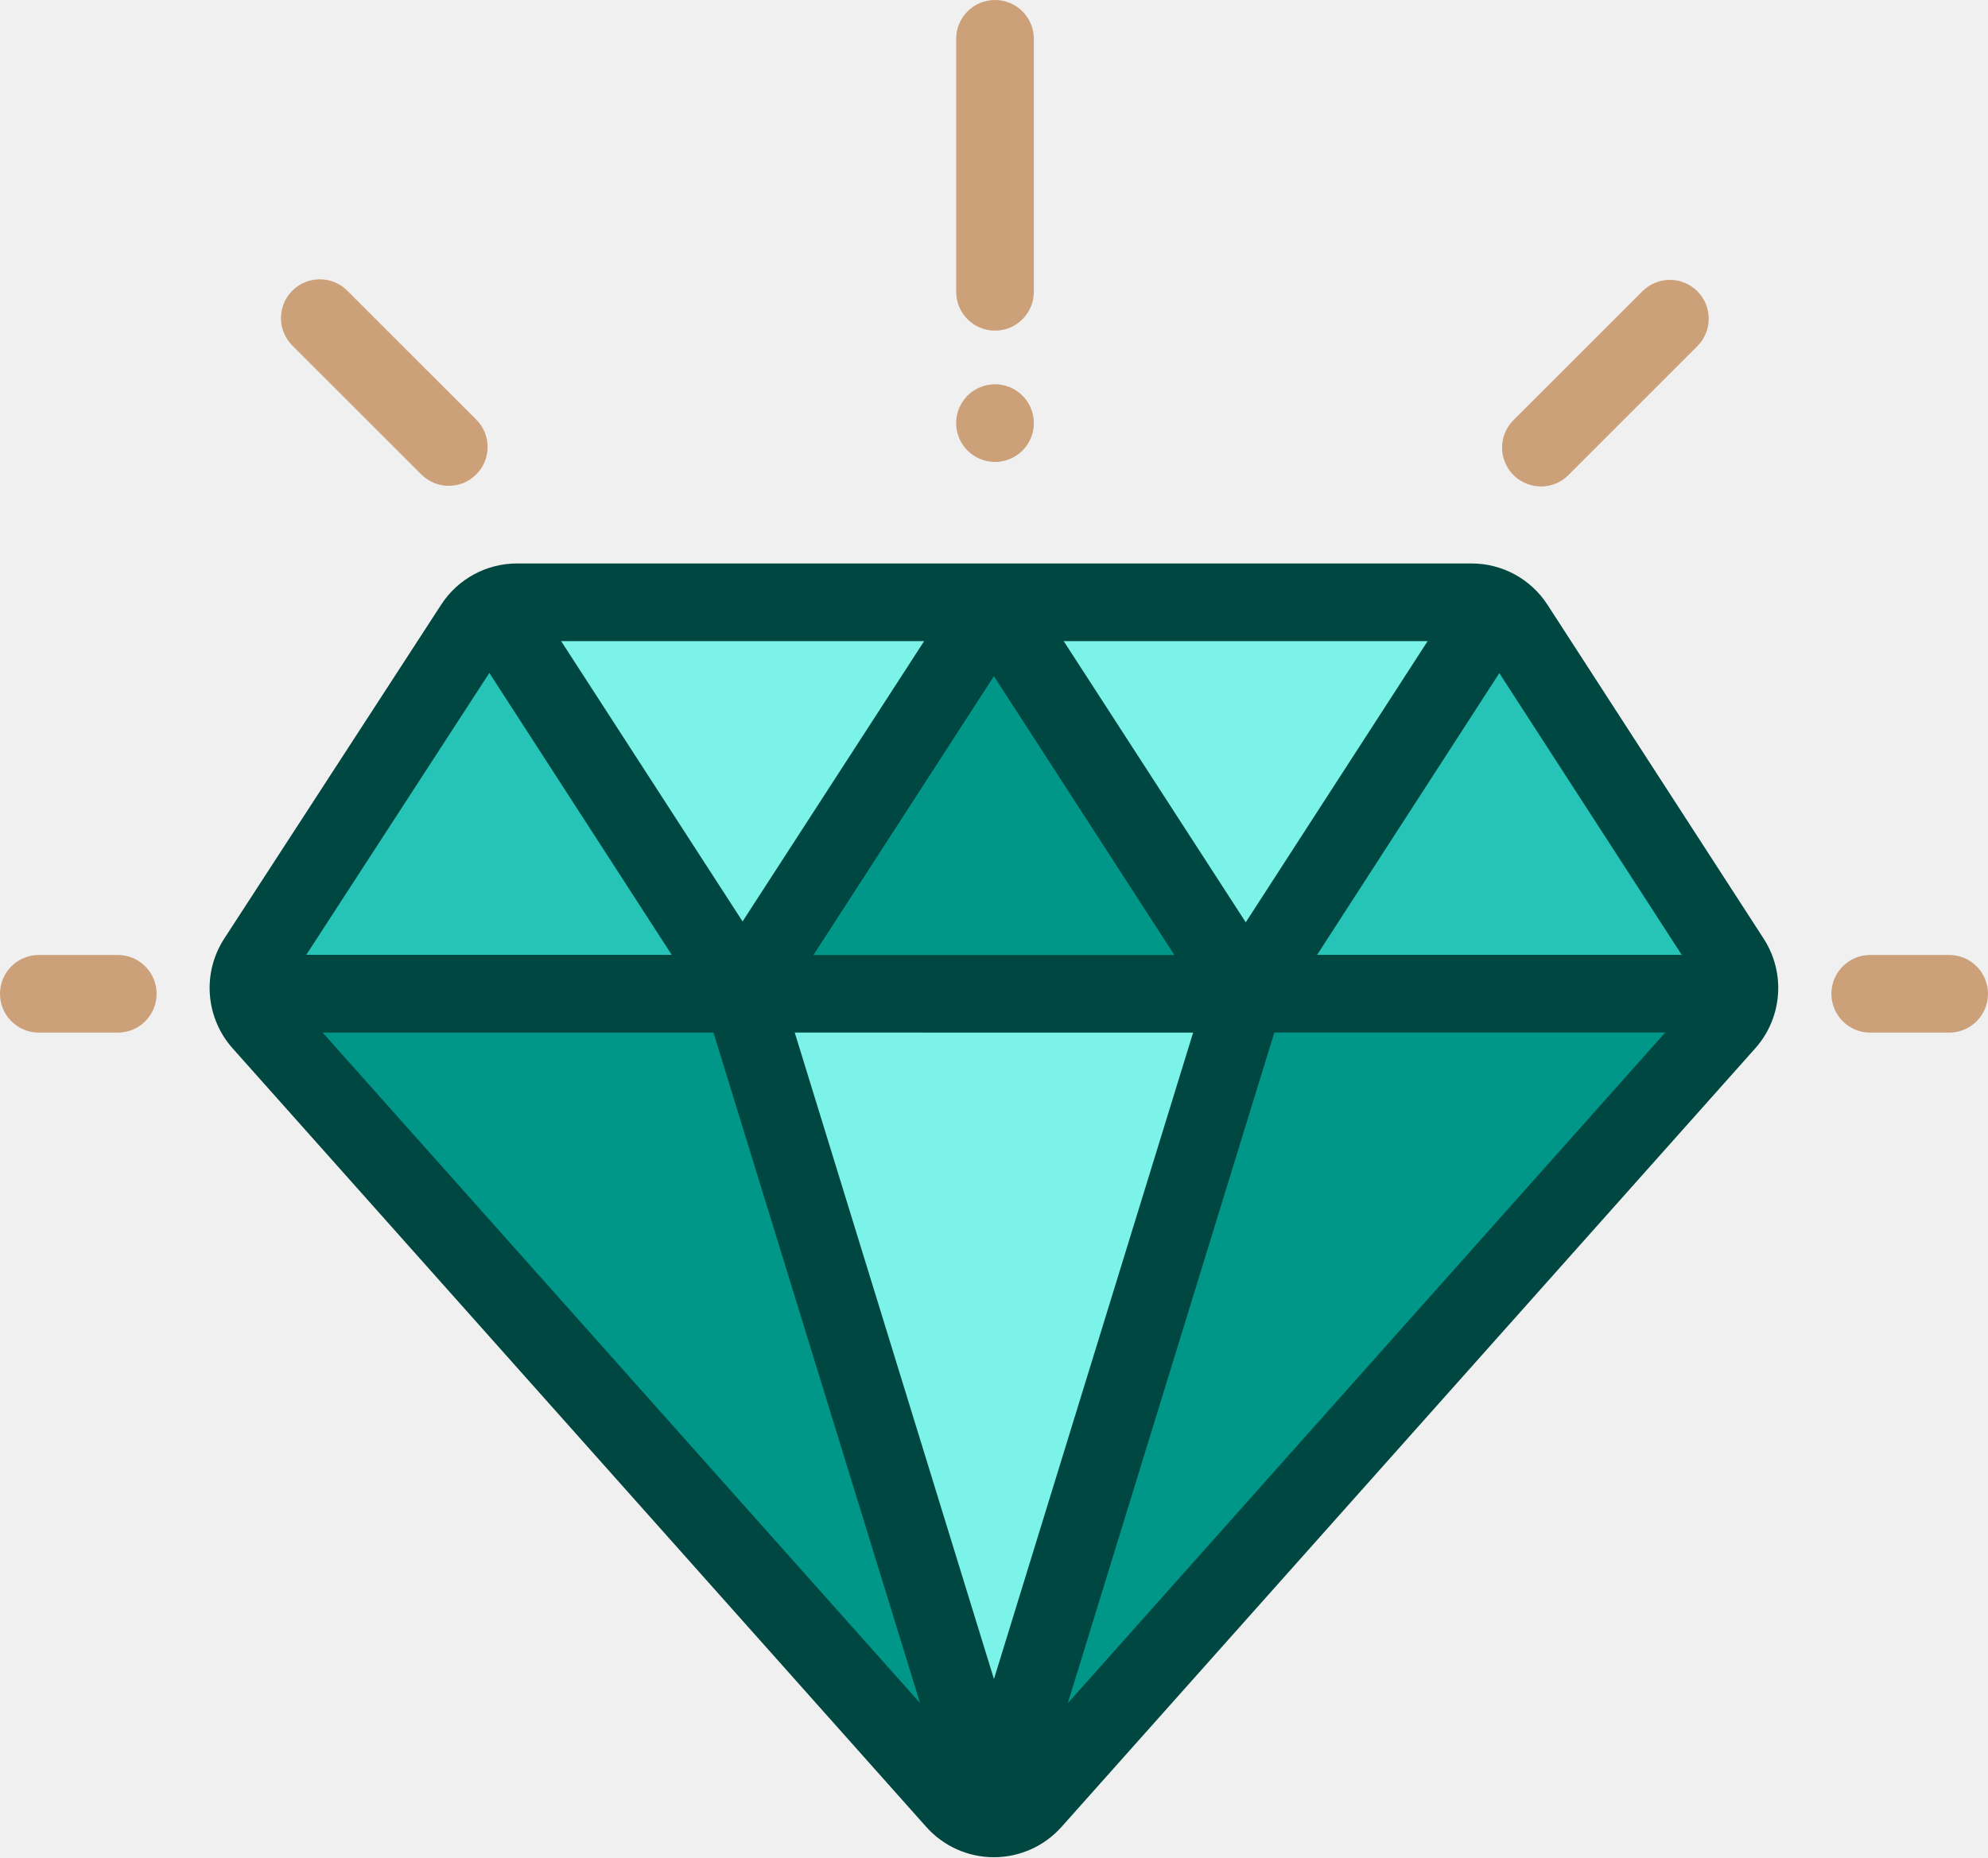
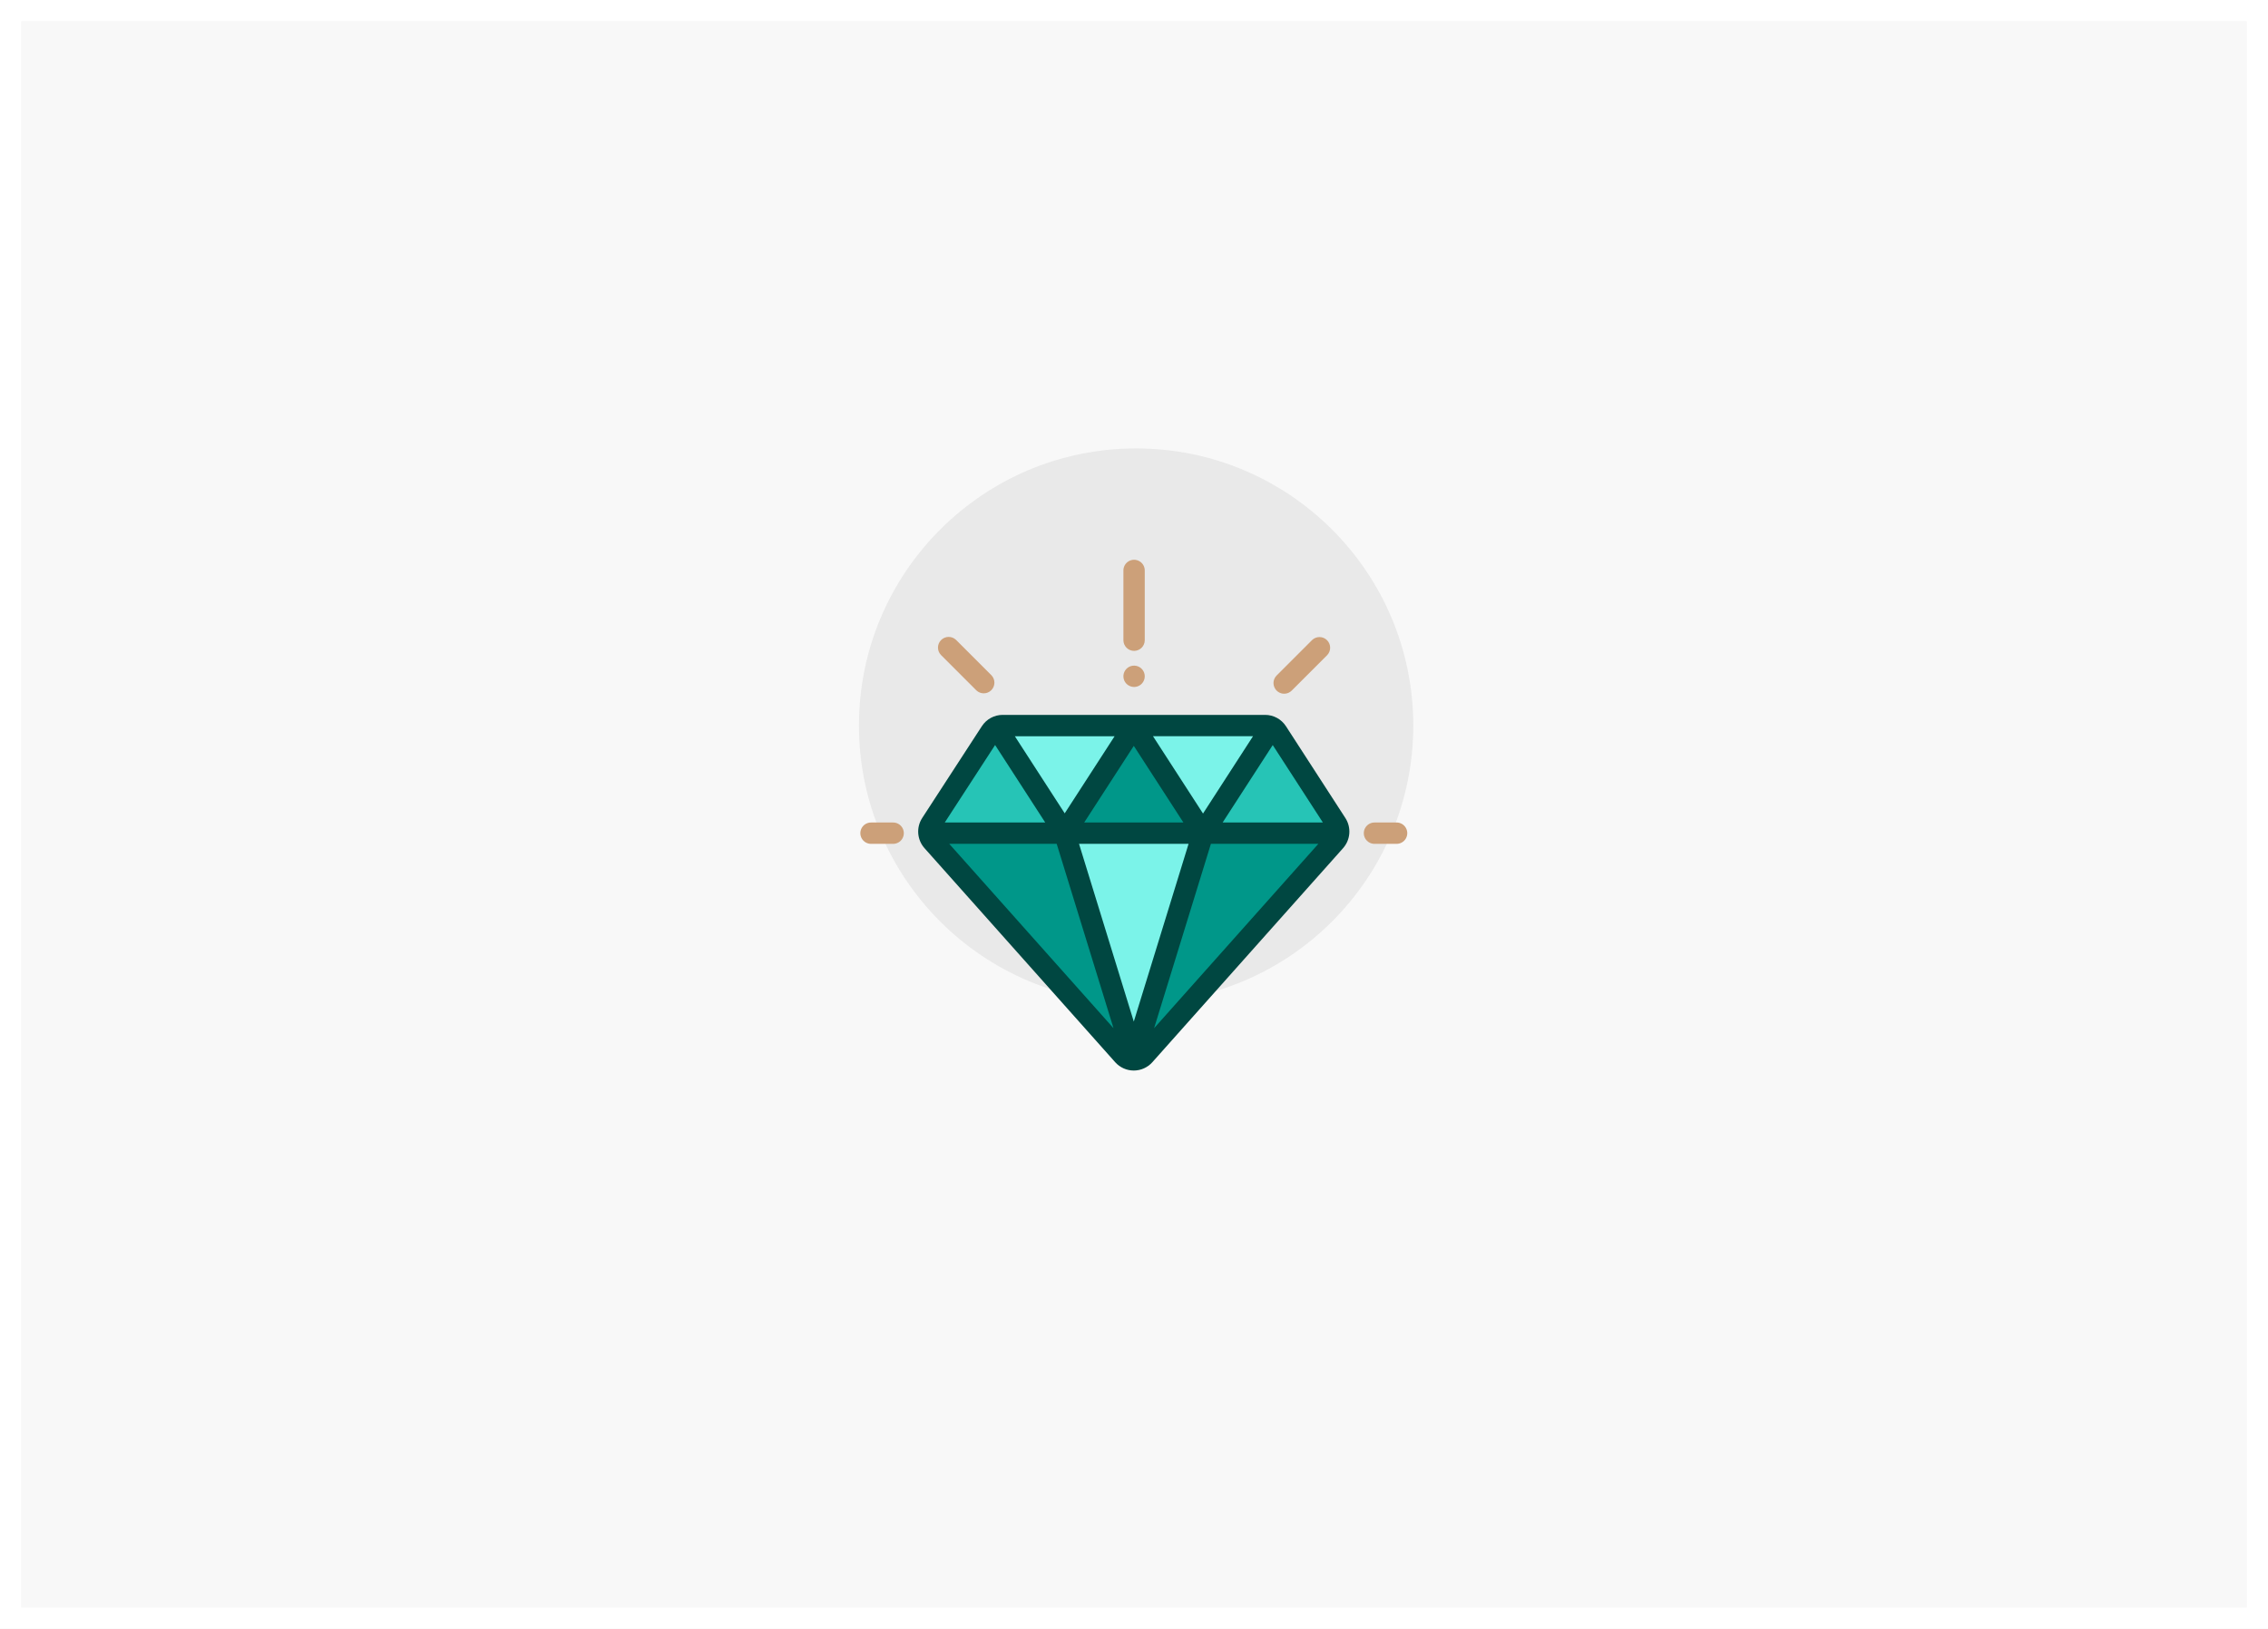
- <svg xmlns="http://www.w3.org/2000/svg" width="83.664" height="78.176" viewBox="0 0 83.664 78.176">
-   <g id="dimond" transform="translate(0 -16.793)">
-     <path id="Path_52784" data-name="Path 52784" d="M115.469,171.941H75.309a2.178,2.178,0,0,0-1.826.992l-9.131,14.058a2.178,2.178,0,0,0,.2,2.635L93.747,222.4a2.178,2.178,0,0,0,3.252,0l29.2-32.778a2.178,2.178,0,0,0,.2-2.632l-9.1-14.056A2.178,2.178,0,0,0,115.469,171.941Z" transform="translate(-53.542 -129.796)" fill="#009789" />
-     <path id="Path_52785" data-name="Path 52785" d="M117.3,172.935a2.178,2.178,0,0,0-1.828-.994H75.317a2.178,2.178,0,0,0-1.826.992L64.36,186.991a2.174,2.174,0,0,0-.336,1.43h62.717a2.173,2.173,0,0,0-.334-1.43Z" transform="translate(-53.55 -129.796)" fill="#7bf3e9" />
-     <path id="Path_52786" data-name="Path 52786" d="M212.332,272.793l-10.6,34.4-10.6-34.4Z" transform="translate(-159.904 -214.168)" fill="#7bf3e9" />
-     <path id="Path_52787" data-name="Path 52787" d="M191.137,188.945l10.6-16.378,10.6,16.378Z" transform="translate(-159.904 -130.319)" fill="#009789" />
-     <g id="Group_24829" data-name="Group 24829" transform="translate(9.61 42.248)">
-       <path id="Path_52788" data-name="Path 52788" d="M58.813,188.945l10.6-16.378,10.6,16.378Z" transform="translate(-58.813 -172.567)" fill="#26c4b6" />
-       <path id="Path_52789" data-name="Path 52789" d="M319.146,188.945l10.6-16.378,10.6,16.378Z" transform="translate(-276.606 -172.567)" fill="#26c4b6" />
+ <svg xmlns="http://www.w3.org/2000/svg" width="536" height="385" viewBox="0 0 536 385">
+   <g id="dimond" transform="translate(-1106 -1954)">
+     <g id="Rectangle_11839" data-name="Rectangle 11839" transform="translate(1106 1954)" fill="rgba(255,255,255,0.5)" stroke="#fff" stroke-width="5">
+       <rect width="536" height="385" stroke="none" />
+       <rect x="2.5" y="2.5" width="531" height="380" fill="none" />
    </g>
-     <path id="Path_52790" data-name="Path 52790" d="M110.314,163.681a3.8,3.8,0,0,0-3.2-1.74H66.954a3.8,3.8,0,0,0-3.2,1.736l-9.131,14.058a3.82,3.82,0,0,0,.351,4.612l29.195,32.776a3.815,3.815,0,0,0,2.846,1.277h0a3.816,3.816,0,0,0,2.846-1.276l29.2-32.778a3.821,3.821,0,0,0,.353-4.607ZM95.4,181.689,87.018,208.9l-8.384-27.214Zm-15.978-3.268,7.594-11.736,7.594,11.736Zm10.531-13.212H105.27l-7.655,11.837Zm-13.514,11.8-7.636-11.8H84.081Zm7.468,32.9L58.768,181.689H75.214Zm14.912-28.226H115.27L90.126,209.916Zm17.143-3.268H100.618l7.668-11.858Zm-50.18-11.866,7.675,11.866H58.078Z" transform="translate(-45.188 -121.43)" fill="#004741" />
-     <path id="Path_52791" data-name="Path 52791" d="M4.957,262.793H1.634a1.634,1.634,0,1,0,0,3.268H4.957a1.634,1.634,0,1,0,0-3.268Z" transform="translate(0 -205.802)" fill="#cca079" />
-     <path id="Path_52792" data-name="Path 52792" d="M476.624,262.793H473.3a1.634,1.634,0,1,0,0,3.268h3.323a1.634,1.634,0,1,0,0-3.268Z" transform="translate(-394.593 -205.802)" fill="#cca079" />
-     <path id="Path_52793" data-name="Path 52793" d="M388.491,97.593a1.629,1.629,0,0,0,1.155-.479l5.428-5.428a1.634,1.634,0,1,0-2.311-2.311L387.336,94.8a1.634,1.634,0,0,0,1.156,2.79Z" transform="translate(-323.642 -60.322)" fill="#cca079" />
-     <path id="Path_52794" data-name="Path 52794" d="M78.265,96.936a1.634,1.634,0,0,0,2.311-2.311L75.148,89.2a1.634,1.634,0,0,0-2.311,2.311Z" transform="translate(-60.534 -60.172)" fill="#cca079" />
-     <path id="Path_52795" data-name="Path 52795" d="M247.888,30.71a1.634,1.634,0,0,0,1.634-1.634V18.427a1.634,1.634,0,1,0-3.268,0V29.076A1.634,1.634,0,0,0,247.888,30.71Z" transform="translate(-206.014)" fill="#cca079" />
-     <path id="Path_52796" data-name="Path 52796" d="M247.884,119.058a1.635,1.635,0,1,0-1.155-.479A1.639,1.639,0,0,0,247.884,119.058Z" transform="translate(-206.011 -82.82)" fill="#cca079" />
+     <g id="Group_25104" data-name="Group 25104" transform="translate(1309.377 2069.576)">
+       <circle id="Ellipse_221" data-name="Ellipse 221" cx="65.5" cy="65.5" r="65.5" transform="translate(-0.377 -9.576)" fill="#bbb" opacity="0.25" />
+       <path id="Path_52784" data-name="Path 52784" d="M143.454,171.941h-62a3.362,3.362,0,0,0-2.819,1.531l-14.1,21.7a3.362,3.362,0,0,0,.309,4.067l45.069,50.6a3.362,3.362,0,0,0,5.021,0l45.074-50.6a3.362,3.362,0,0,0,.312-4.064l-14.051-21.7A3.362,3.362,0,0,0,143.454,171.941Z" transform="translate(-47.856 -116.011)" fill="#009789" />
+       <path id="Path_52785" data-name="Path 52785" d="M146.283,173.475a3.362,3.362,0,0,0-2.822-1.534h-62a3.362,3.362,0,0,0-2.819,1.531l-14.1,21.7a3.356,3.356,0,0,0-.519,2.208H160.85a3.355,3.355,0,0,0-.516-2.207Z" transform="translate(-47.863 -116.011)" fill="#7bf3e9" />
+       <path id="Path_52786" data-name="Path 52786" d="M223.857,272.793,207.5,325.9l-16.36-53.1Z" transform="translate(-142.921 -191.422)" fill="#7bf3e9" />
+       <path id="Path_52787" data-name="Path 52787" d="M191.137,197.85l16.36-25.283,16.36,25.283Z" transform="translate(-142.921 -116.479)" fill="#009789" />
+       <g id="Group_24829" data-name="Group 24829" transform="translate(14.836 56.088)">
+         <path id="Path_52788" data-name="Path 52788" d="M58.813,197.85l16.36-25.283,16.36,25.283Z" transform="translate(-58.813 -172.567)" fill="#26c4b6" />
+         <path id="Path_52789" data-name="Path 52789" d="M319.146,197.85l16.36-25.283,16.36,25.283Z" transform="translate(-253.475 -172.567)" fill="#26c4b6" />
+       </g>
+       <path id="Path_52790" data-name="Path 52790" d="M140.926,164.627a5.863,5.863,0,0,0-4.939-2.686h-62a5.864,5.864,0,0,0-4.935,2.679l-14.1,21.7a5.9,5.9,0,0,0,.541,7.119l45.069,50.6a5.89,5.89,0,0,0,4.394,1.971h0a5.891,5.891,0,0,0,4.394-1.97l45.074-50.6a5.9,5.9,0,0,0,.545-7.112Zm-23.019,27.8-12.943,42.012L92.021,192.427Zm-24.666-5.045,11.723-18.117,11.723,18.117Zm16.258-20.4H133.14L121.323,185.26ZM88.637,185.21,76.849,166.986h23.58ZM100.166,236,61.353,192.427H86.742Zm23.02-43.574h25.391L109.762,236Zm26.464-5.045H125.959L137.8,169.077ZM72.185,169.064l11.849,18.318H60.288Z" transform="translate(-40.388 -108.533)" fill="#004741" />
+       <path id="Path_52791" data-name="Path 52791" d="M7.652,262.793H2.523a2.523,2.523,0,1,0,0,5.045H7.652a2.523,2.523,0,1,0,0-5.045Z" transform="translate(0 -183.945)" fill="#cca079" />
+       <path id="Path_52792" data-name="Path 52792" d="M479.319,262.793H474.19a2.523,2.523,0,1,0,0,5.045h5.129a2.523,2.523,0,1,0,0-5.045Z" transform="translate(-352.685 -183.945)" fill="#cca079" />
+       <path id="Path_52793" data-name="Path 52793" d="M389.38,102.322a2.515,2.515,0,0,0,1.784-.739l8.379-8.379a2.523,2.523,0,0,0-3.568-3.567L387.6,98.015a2.523,2.523,0,0,0,1.784,4.306Z" transform="translate(-289.269 -53.915)" fill="#cca079" />
+       <path id="Path_52794" data-name="Path 52794" d="M81.476,101.4a2.523,2.523,0,0,0,3.567-3.567l-8.379-8.379A2.523,2.523,0,0,0,73.1,93.024Z" transform="translate(-54.105 -53.782)" fill="#cca079" />
+       <path id="Path_52795" data-name="Path 52795" d="M248.777,38.277a2.523,2.523,0,0,0,2.523-2.523V19.316a2.523,2.523,0,1,0-5.045,0V35.755A2.523,2.523,0,0,0,248.777,38.277Z" transform="translate(-184.135 0)" fill="#cca079" />
+       <path id="Path_52796" data-name="Path 52796" d="M248.773,120.835a2.523,2.523,0,1,0-1.783-.739A2.53,2.53,0,0,0,248.773,120.835Z" transform="translate(-184.132 -74.024)" fill="#cca079" />
+     </g>
  </g>
</svg>
